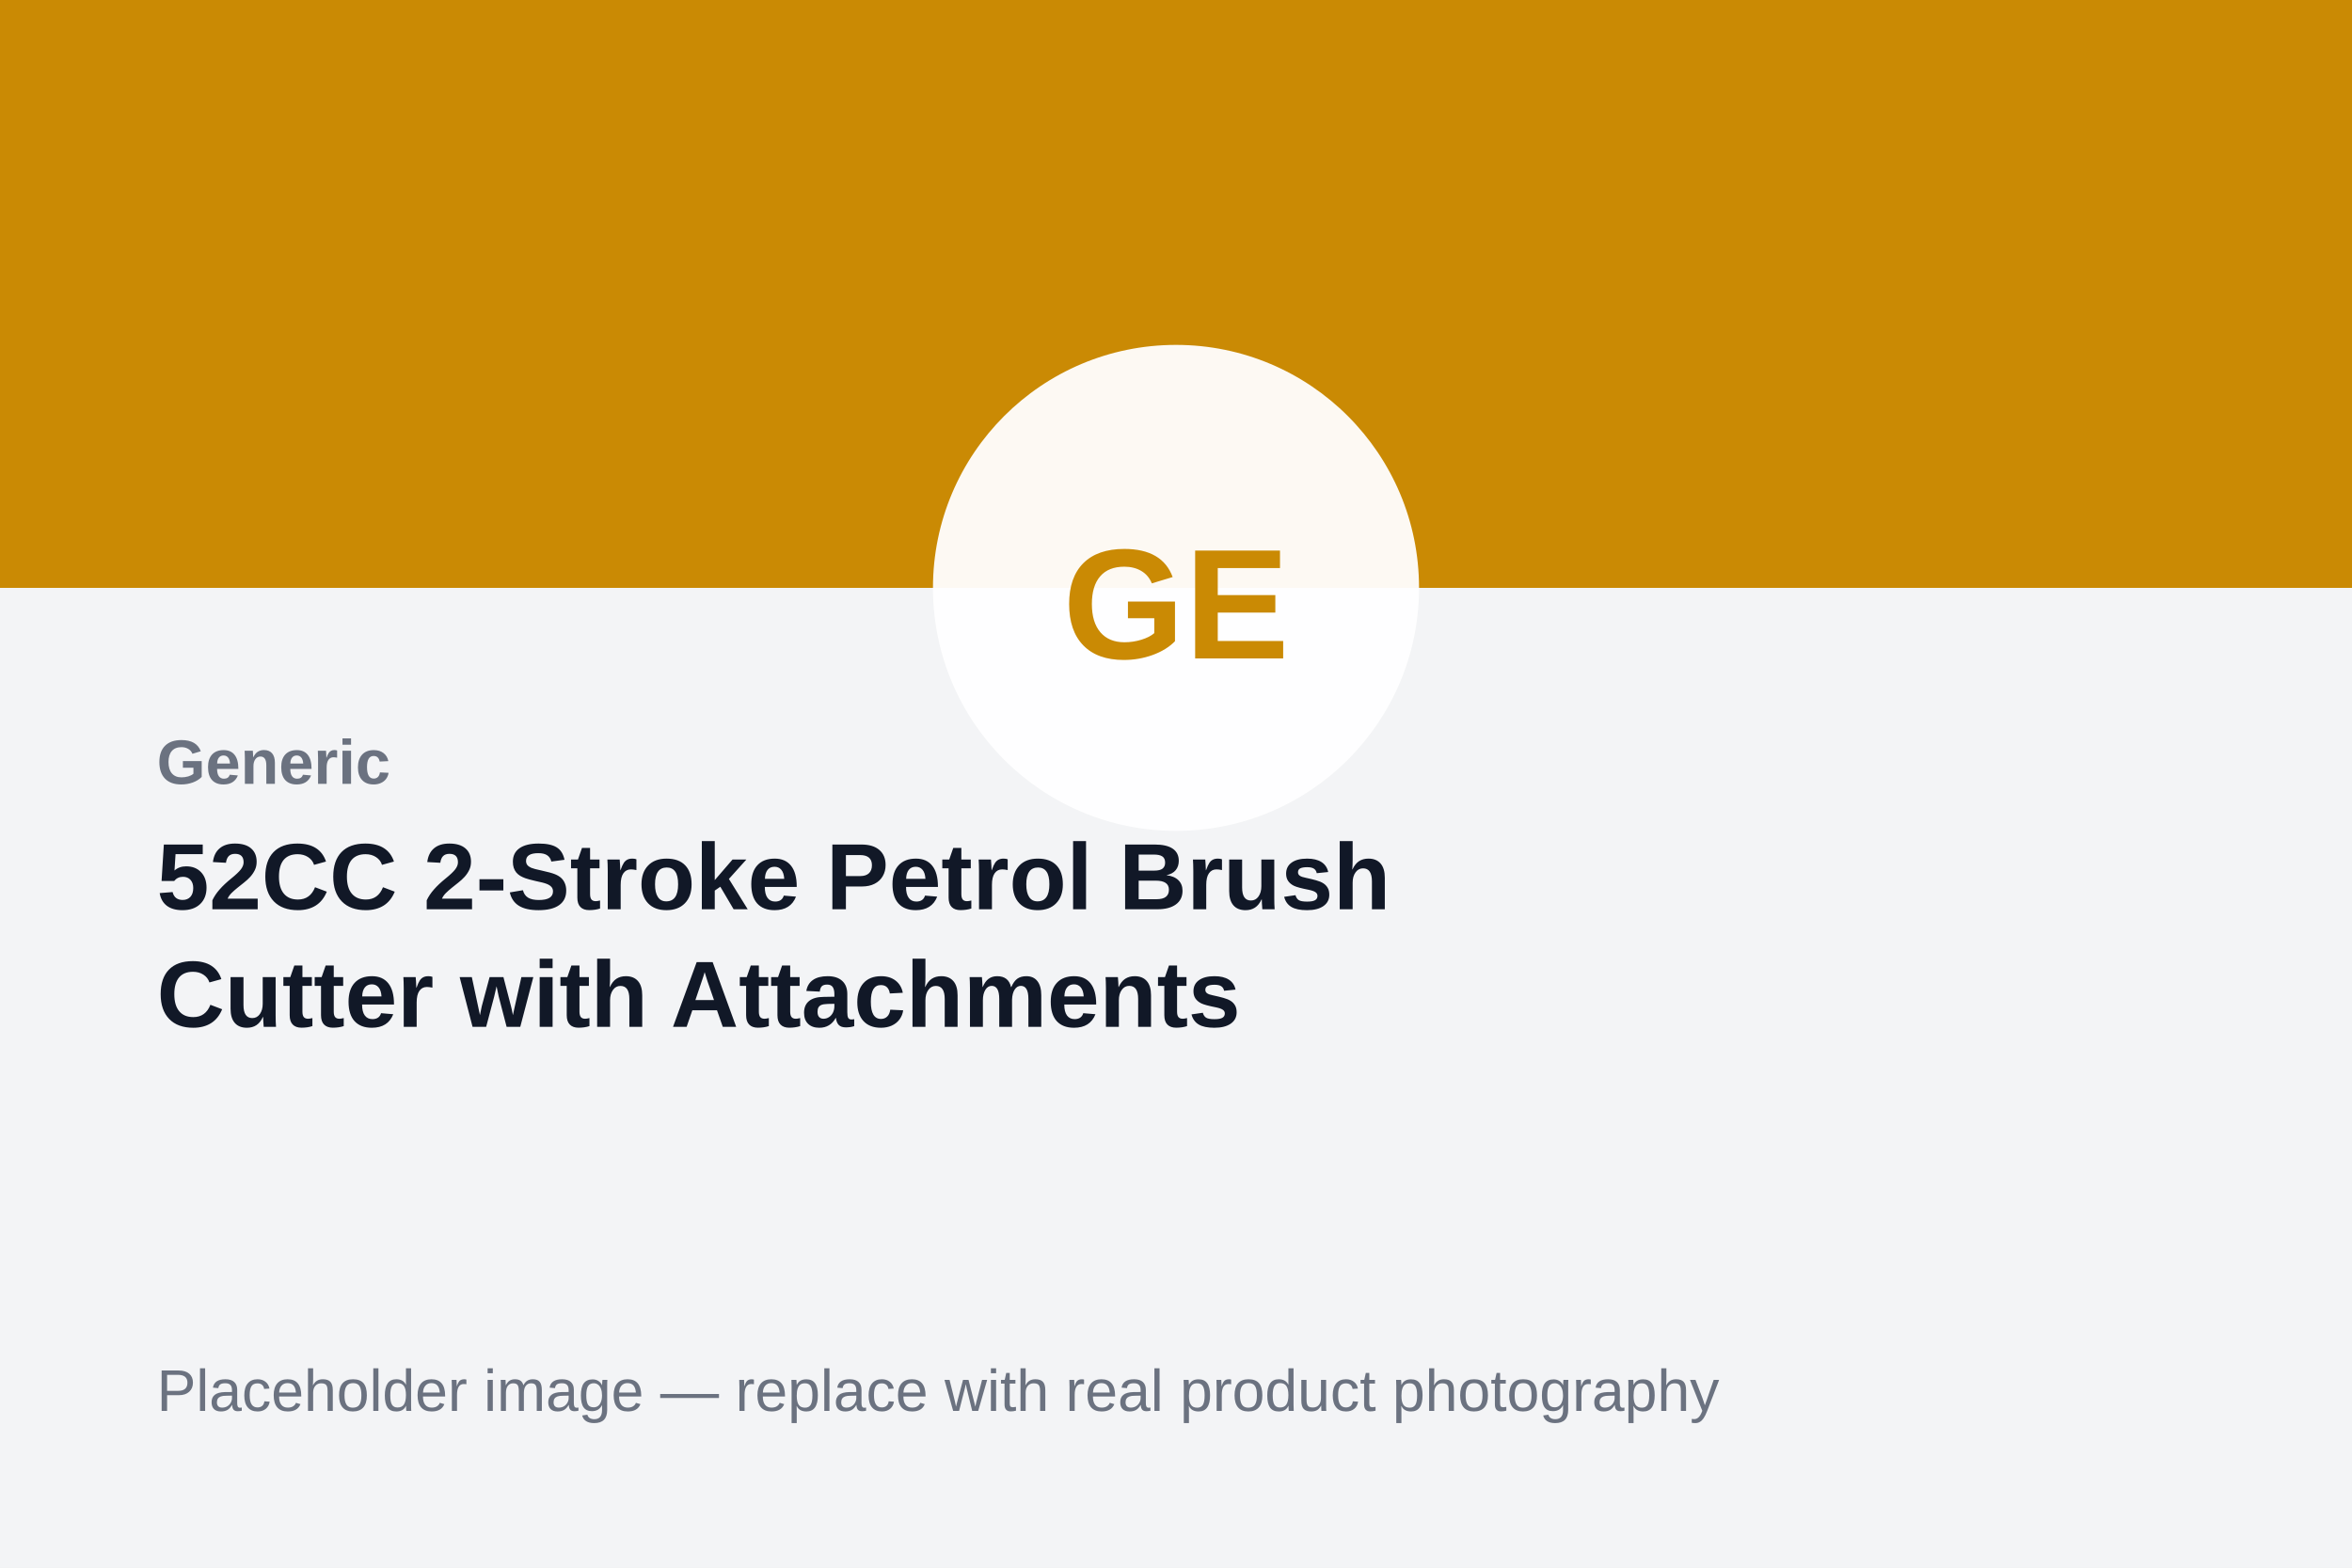
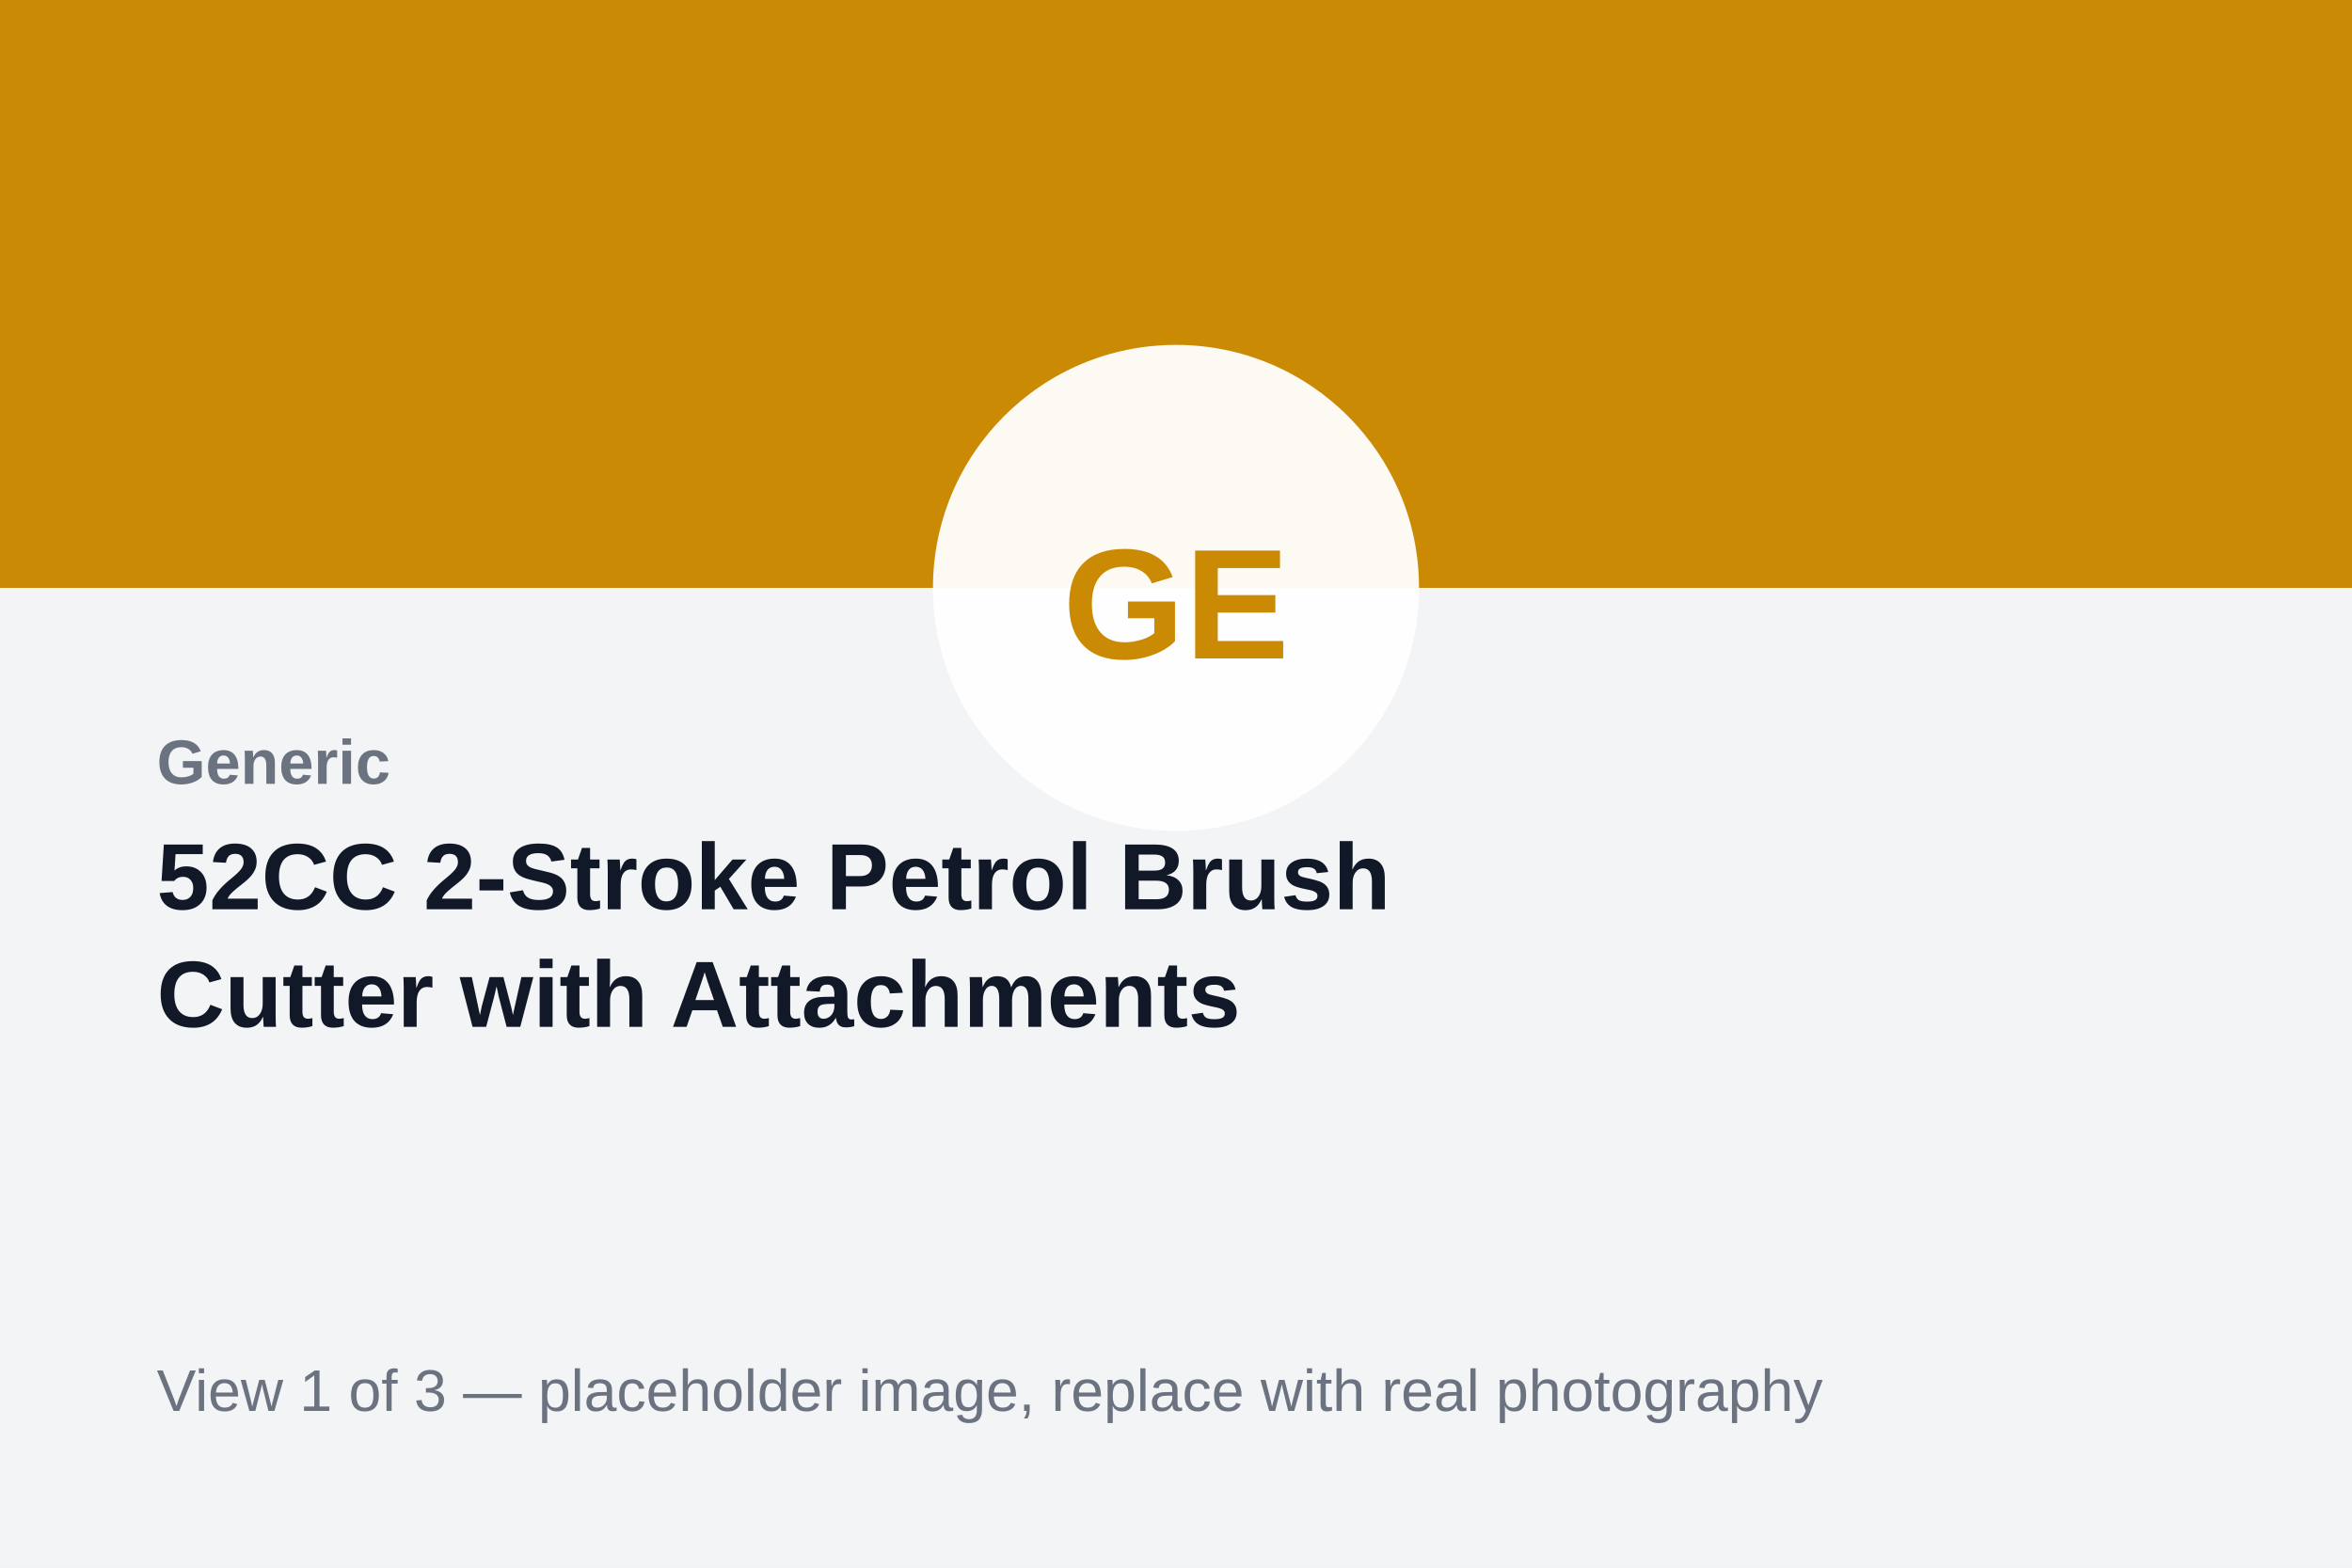
<svg xmlns="http://www.w3.org/2000/svg" viewBox="0 0 600 400" width="600" height="400" role="img" aria-label="52CC 2-Stroke Petrol Brush Cutter with Attachments">
  <rect width="600" height="400" fill="#F3F4F6" />
  <rect x="0" y="0" width="600" height="150" fill="#CA8A04" />
  <circle cx="300" cy="150" r="62" fill="#ffffff" opacity="0.95" />
  <text x="300" y="168" text-anchor="middle" font-family="Segoe UI, Arial, sans-serif" font-size="40" font-weight="800" fill="#CA8A04">GE</text>
  <text x="40" y="200" font-family="Segoe UI, Arial, sans-serif" font-size="16" font-weight="600" fill="#6B7280">Generic</text>
  <text x="40" y="232" font-family="Segoe UI, Arial, sans-serif" font-size="24" font-weight="700" fill="#111827">52CC 2-Stroke Petrol Brush</text>
  <text x="40" y="262" font-family="Segoe UI, Arial, sans-serif" font-size="24" font-weight="700" fill="#111827">Cutter with Attachments</text>
-   <text x="40" y="360" font-family="Segoe UI, Arial, sans-serif" font-size="15" fill="#6B7280">Placeholder image — replace with real product photography</text>
+   <text x="40" y="360" font-family="Segoe UI, Arial, sans-serif" font-size="15" fill="#6B7280">View 1 of 3 — placeholder image, replace with real photography</text>
</svg>
